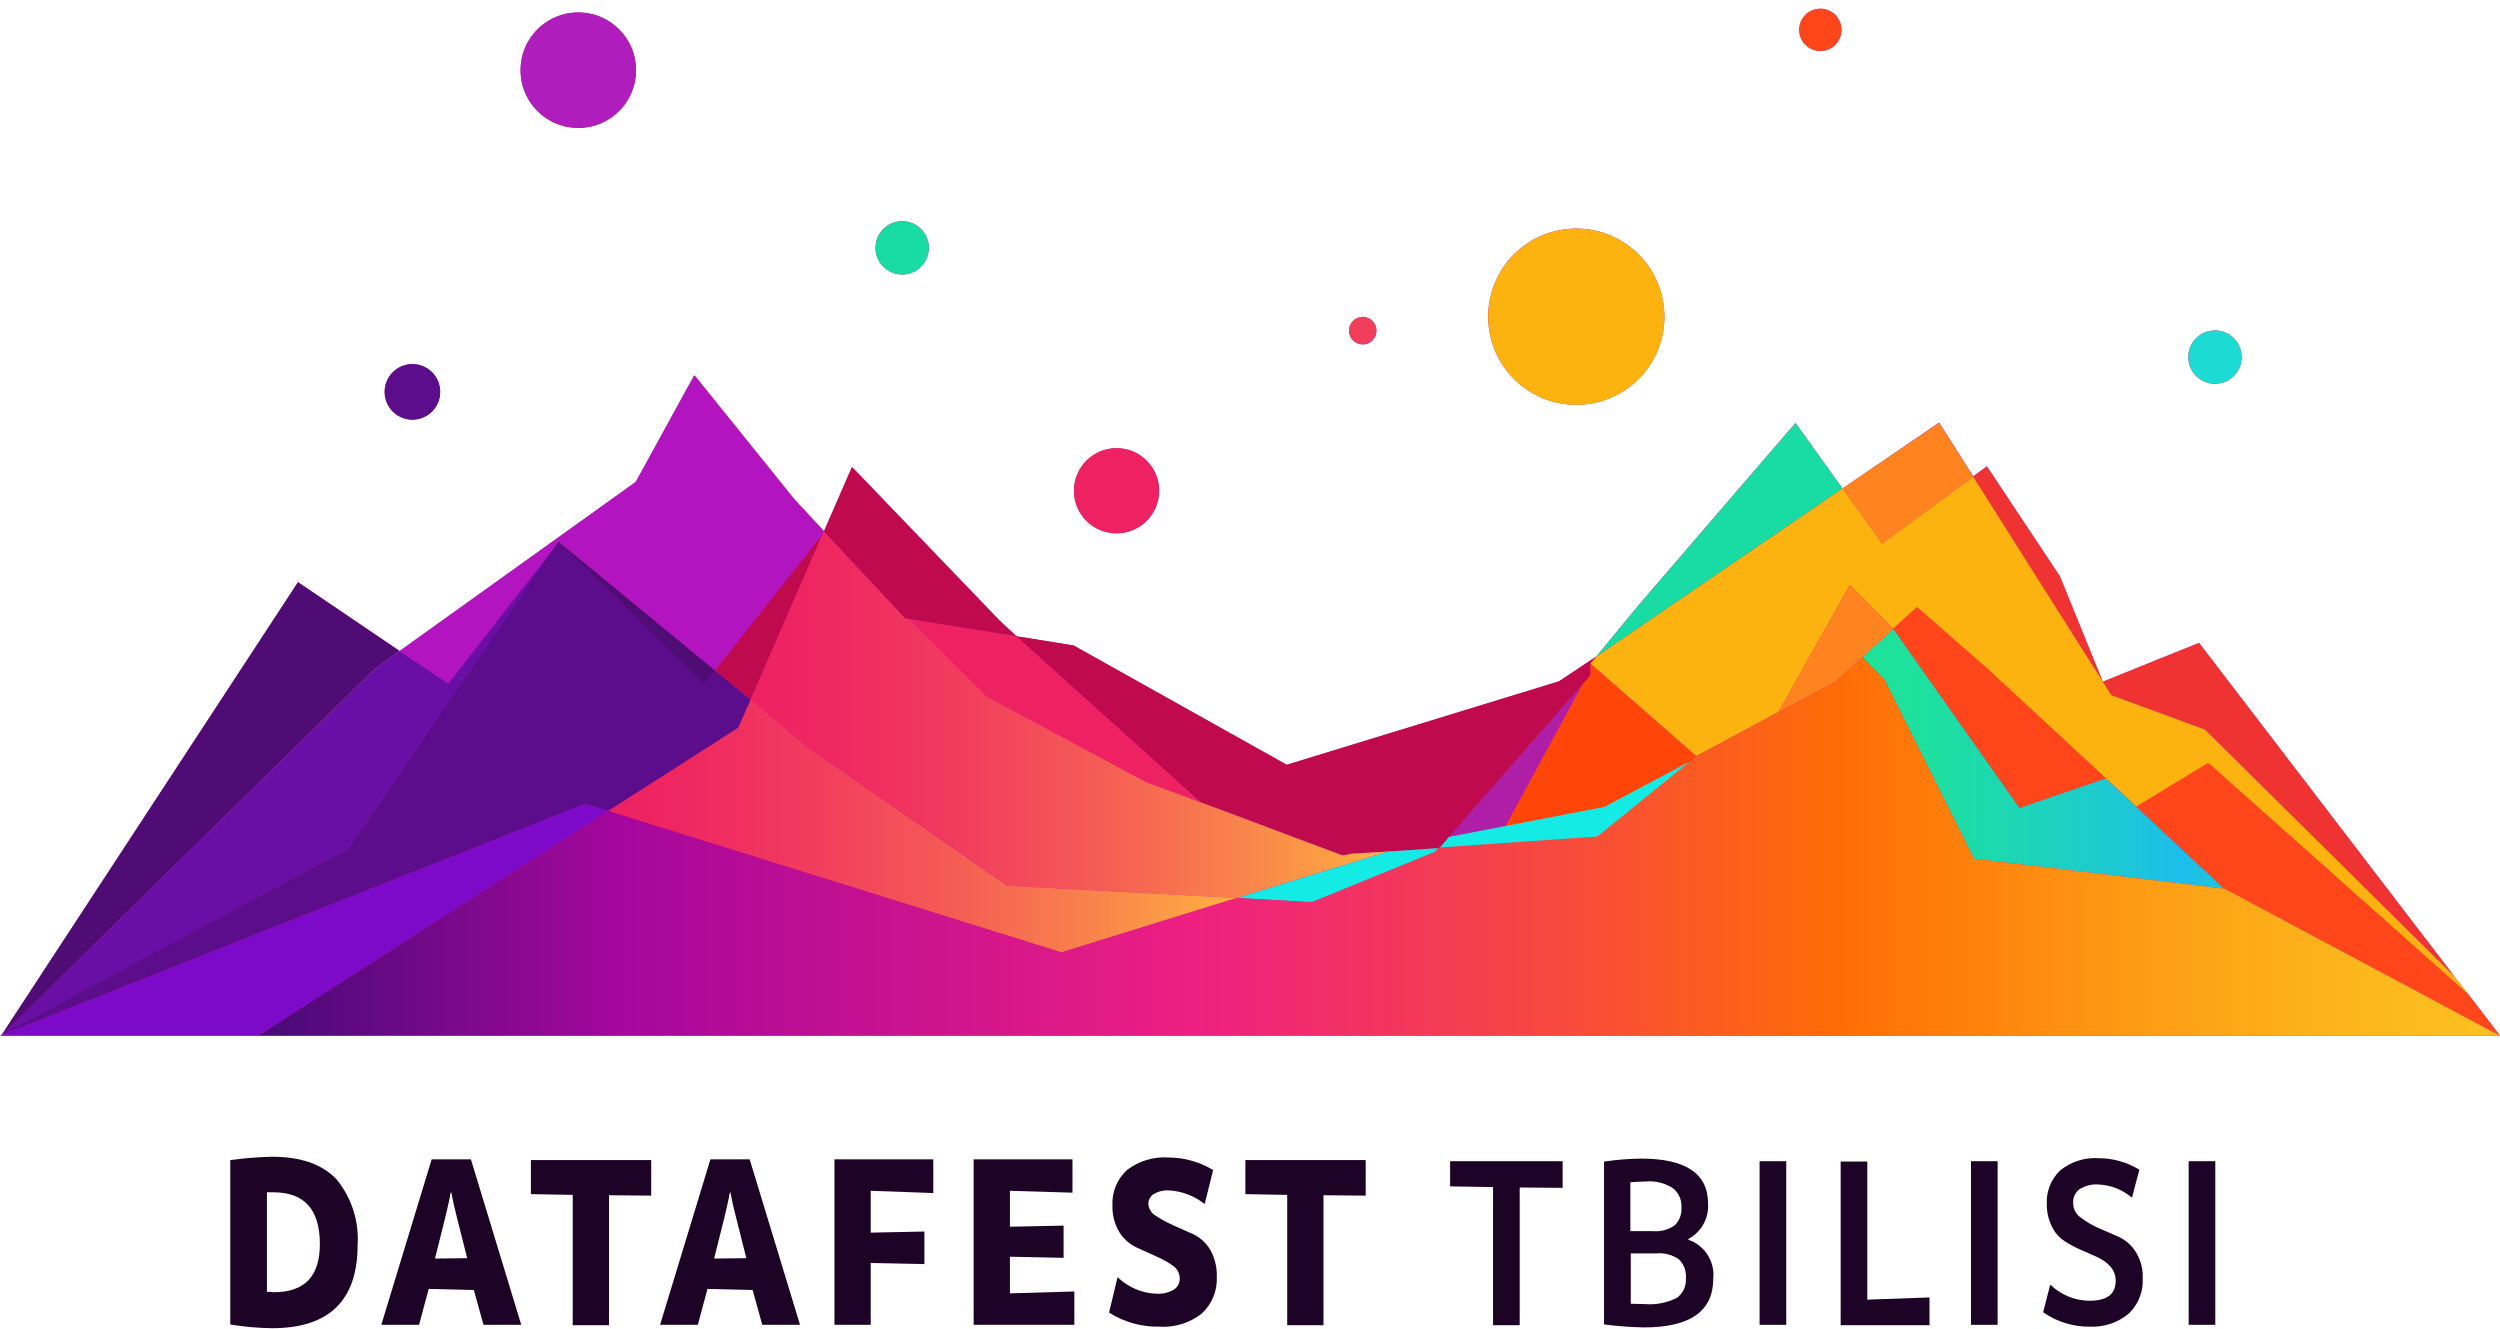
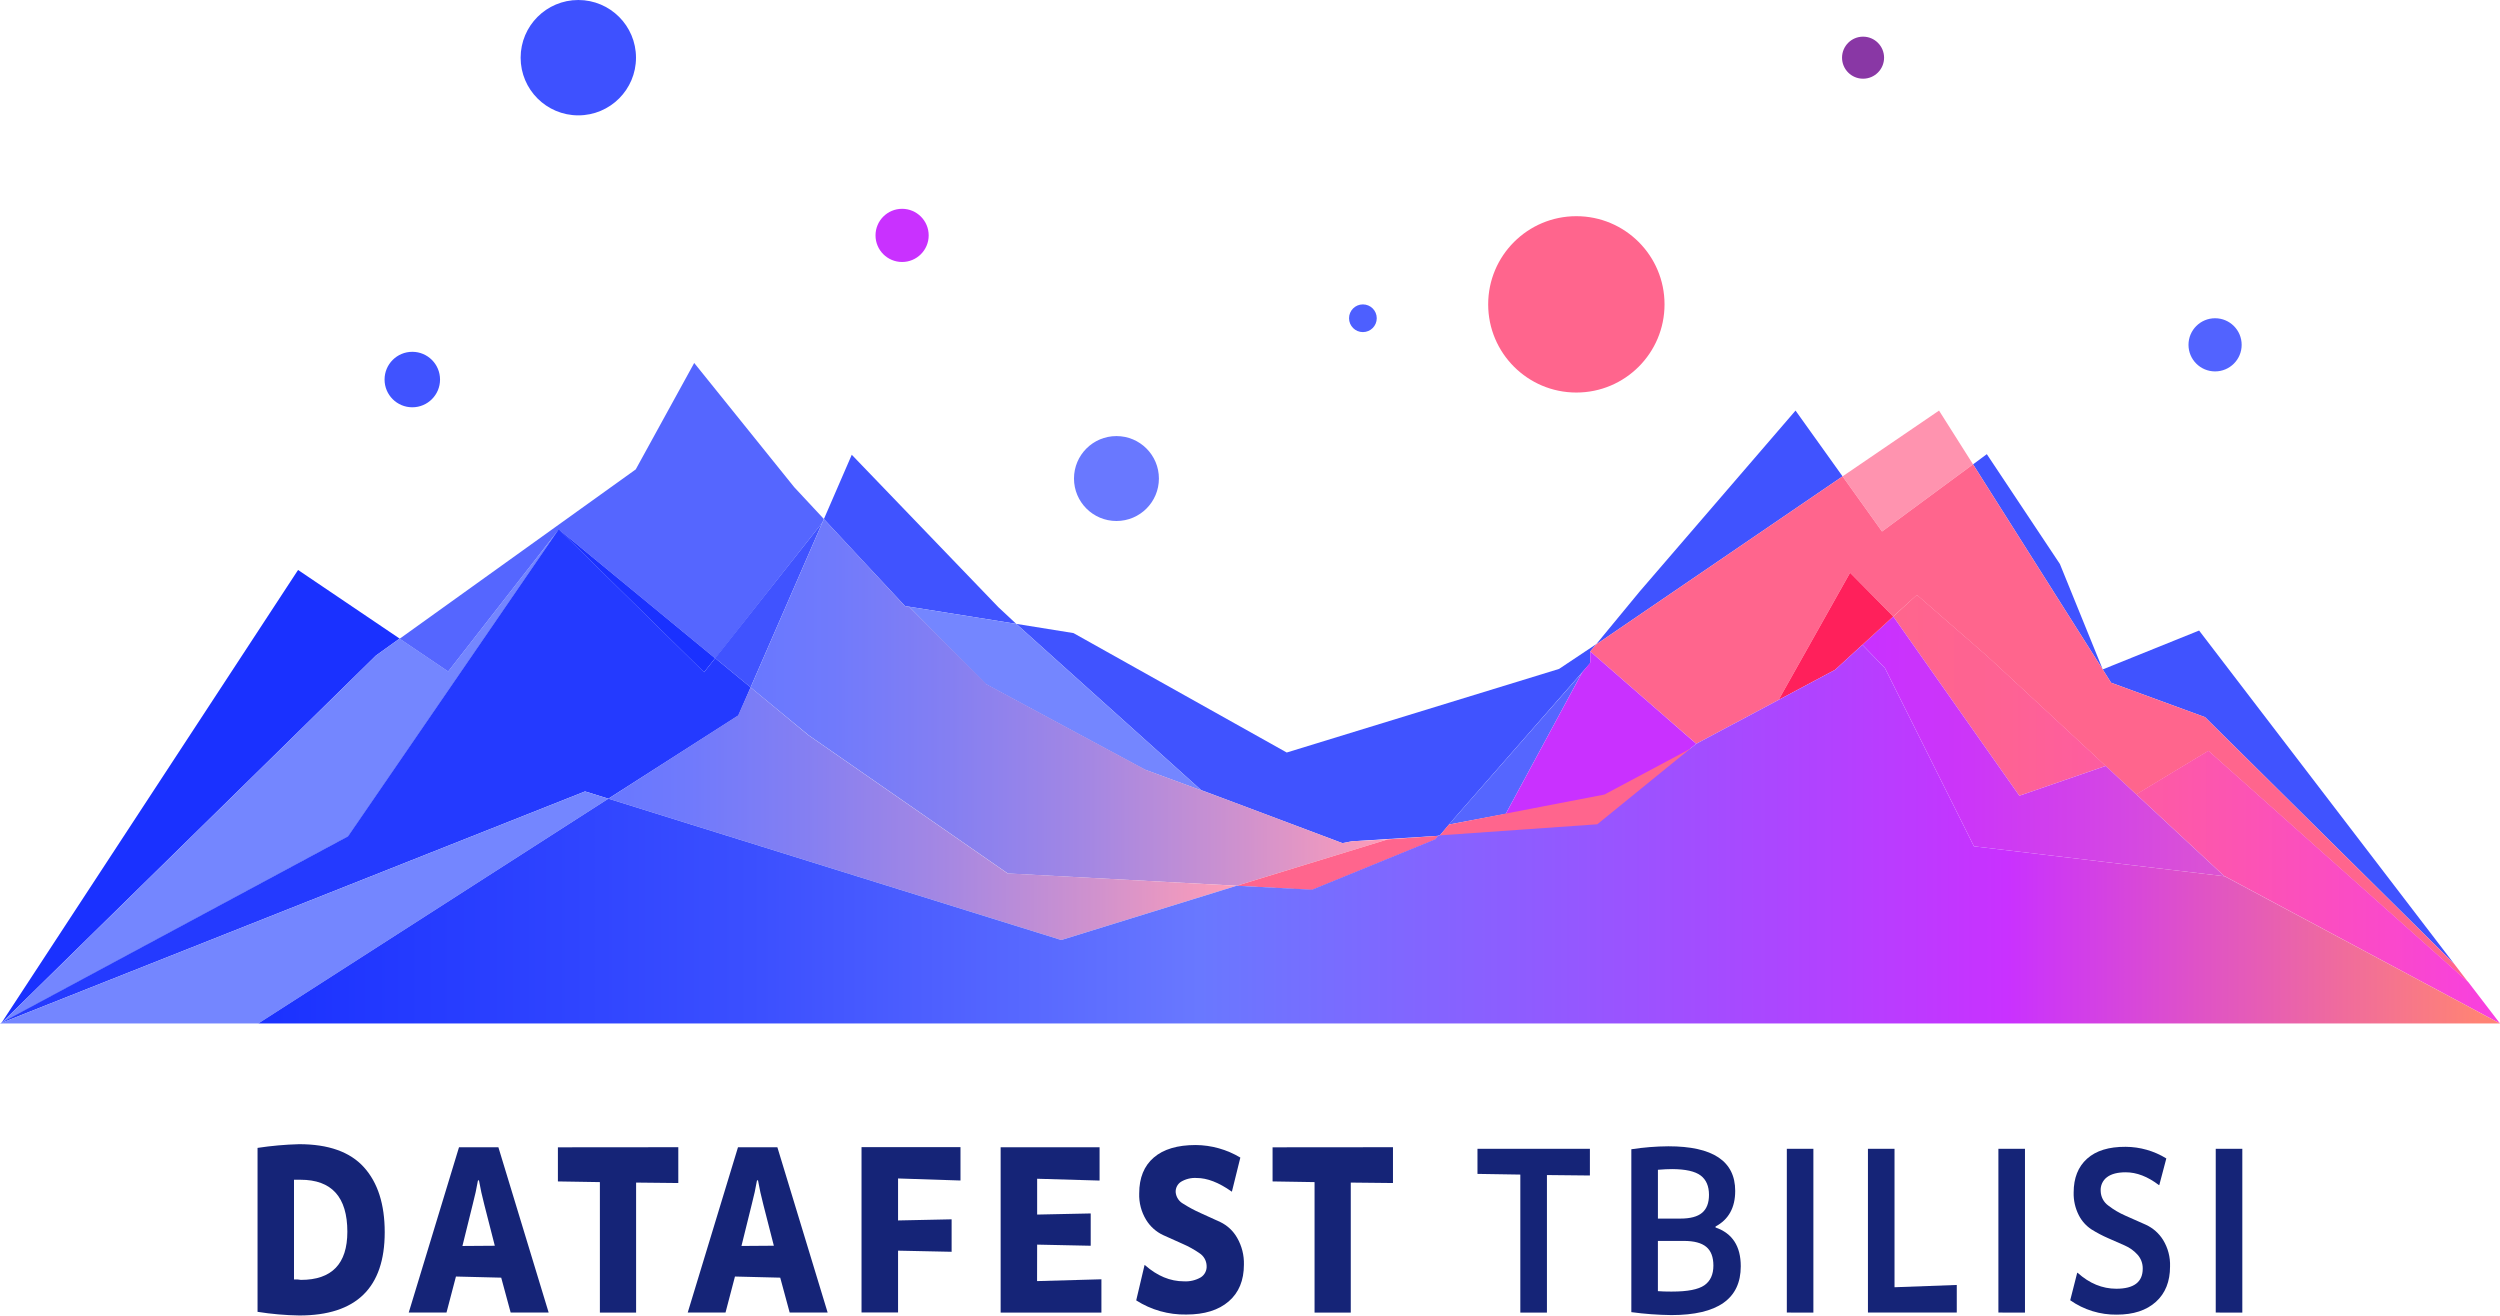
- <svg xmlns="http://www.w3.org/2000/svg" xmlns:xlink="http://www.w3.org/1999/xlink" viewBox="0 0 250 132.815">
+ <svg xmlns="http://www.w3.org/2000/svg" xmlns:xlink="http://www.w3.org/1999/xlink" viewBox="0 0 952.64 501.29">
  <defs>
-     <style>
-       .cls-1 {
-         fill: #c71390;
-       }
- 
-       .cls-2 {
-         fill: #ee2163;
-       }
- 
-       .cls-3 {
-         fill: #19dca5;
-       }
- 
-       .cls-4 {
-         fill: #1bdbd2;
-       }
- 
-       .cls-5 {
-         fill: #5b0d8c;
-       }
- 
-       .cls-6 {
-         fill: #af1dbd;
-       }
- 
-       .cls-7 {
-         fill: #f13f5b;
-       }
- 
-       .cls-8 {
-         fill: #ff451a;
-       }
- 
-       .cls-9 {
-         fill: #fcb310;
-       }
- 
-       .cls-10 {
-         fill: #1d0326;
-       }
- 
-       .cls-11 {
-         fill: #ef3333;
-       }
- 
-       .cls-12 {
-         fill: #b214bf;
-       }
- 
-       .cls-13 {
-         fill: #bf0a4d;
-       }
- 
-       .cls-14 {
-         fill: #ff841f;
-       }
- 
-       .cls-15 {
-         fill: #af1ea7;
-       }
- 
-       .cls-16 {
-         fill: #4f0c75;
-       }
- 
-       .cls-17 {
-         fill: #ff4608;
-       }
- 
-       .cls-18 {
-         fill: url(#linear-gradient);
-       }
- 
-       .cls-19 {
-         fill: #15ebe5;
-       }
- 
-       .cls-20 {
-         fill: #6a0fa5;
-       }
- 
-       .cls-21 {
-         fill: url(#linear-gradient-2);
-       }
- 
-       .cls-22 {
-         fill: url(#linear-gradient-3);
-       }
- 
-       .cls-23 {
-         fill: #7e0ac9;
-       }
- 
-       .cls-24 {
-         fill: url(#linear-gradient-4);
-       }
-     </style>
-     <linearGradient id="linear-gradient" y1="0.5" x2="1" y2="0.5" gradientUnits="objectBoundingBox">
-       <stop offset="0.005" stop-color="#1ee398" />
-       <stop offset="0.098" stop-color="#1ee09f" />
-       <stop offset="0.233" stop-color="#1dd7b3" />
-       <stop offset="0.394" stop-color="#1dc9d3" />
-       <stop offset="0.5" stop-color="#1cbeec" />
-       <stop offset="1" stop-color="#4ced4c" />
+     <style>.cls-1{fill:#152477;}.cls-2{fill:#6978ff;}.cls-3{fill:#c931ff;}.cls-4{fill:#5263ff;}.cls-5{fill:#4053ff;}.cls-6{fill:#3e51ff;}.cls-7{fill:#4d5fff;}.cls-8{fill:#ff658d;}.cls-9{fill:#56f;}.cls-10{fill:#ff93af;}.cls-11{fill:#1a31ff;}.cls-12{fill:#7486ff;}.cls-13{fill:url(#linear-gradient);}.cls-14{fill:url(#linear-gradient-2);}.cls-15{fill:#ff205b;}.cls-16{fill:#243aff;}.cls-17{fill:url(#linear-gradient-3);}.cls-18{fill:url(#linear-gradient-4);}.cls-19{fill:url(#linear-gradient-5);}.cls-20{fill:#8937a5;}</style>
+     <linearGradient id="linear-gradient" x1="721.43" y1="308.33" x2="952.64" y2="308.33" gradientUnits="userSpaceOnUse">
+       <stop offset="0.01" stop-color="#ff658d" />
+       <stop offset="0.19" stop-color="#fe6294" />
+       <stop offset="0.46" stop-color="#fd59a8" />
+       <stop offset="0.79" stop-color="#fa4ac8" />
+       <stop offset="1" stop-color="#f83fe1" />
    </linearGradient>
-     <linearGradient id="linear-gradient-2" y1="0.5" x2="1" y2="0.5" gradientUnits="objectBoundingBox">
-       <stop offset="0.005" stop-color="#ee2163" />
-       <stop offset="0.134" stop-color="#ef2861" />
-       <stop offset="0.323" stop-color="#f13c5d" />
-       <stop offset="0.549" stop-color="#f55c55" />
-       <stop offset="0.802" stop-color="#fa894a" />
-       <stop offset="1" stop-color="#ffb141" />
+     <linearGradient id="linear-gradient-2" x1="709.67" y1="312.46" x2="952.64" y2="312.46" gradientUnits="userSpaceOnUse">
+       <stop offset="0.01" stop-color="#c931ff" />
+       <stop offset="0.17" stop-color="#cc36f8" />
+       <stop offset="0.4" stop-color="#d446e4" />
+       <stop offset="0.69" stop-color="#e15ec4" />
+       <stop offset="1" stop-color="#f38098" />
    </linearGradient>
-     <linearGradient id="linear-gradient-3" x1="0" y1="0.5" x2="1" y2="0.5" xlink:href="#linear-gradient-2" />
-     <linearGradient id="linear-gradient-4" x1="1" y1="0.5" x2="0" y2="0.5" gradientUnits="objectBoundingBox">
-       <stop offset="0.016" stop-color="#fcbf1f" />
-       <stop offset="0.071" stop-color="#fcb61c" />
-       <stop offset="0.163" stop-color="#fd9c14" />
-       <stop offset="0.279" stop-color="#ff7308" />
-       <stop offset="0.296" stop-color="#ff6c06" />
-       <stop offset="0.422" stop-color="#f7493e" />
-       <stop offset="0.581" stop-color="#ee1f81" />
-       <stop offset="0.834" stop-color="#a6079c" />
-       <stop offset="1" stop-color="#430b75" />
+     <linearGradient id="linear-gradient-3" x1="286.01" y1="267.65" x2="528.79" y2="267.65" gradientUnits="userSpaceOnUse">
+       <stop offset="0.01" stop-color="#6978ff" />
+       <stop offset="0.13" stop-color="#707afc" />
+       <stop offset="0.31" stop-color="#847ff2" />
+       <stop offset="0.53" stop-color="#a487e3" />
+       <stop offset="0.78" stop-color="#d192cd" />
+       <stop offset="1" stop-color="#ff9db7" />
+     </linearGradient>
+     <linearGradient id="linear-gradient-4" x1="231.82" y1="310.06" x2="471.24" y2="310.06" xlink:href="#linear-gradient-3" />
+     <linearGradient id="linear-gradient-5" x1="952.64" y1="317.86" x2="98.4" y2="317.86" gradientUnits="userSpaceOnUse">
+       <stop offset="0.01" stop-color="#ff8375" />
+       <stop offset="0.22" stop-color="#c931ff" />
+       <stop offset="0.32" stop-color="#ac46ff" />
+       <stop offset="0.58" stop-color="#6978ff" />
+       <stop offset="0.78" stop-color="#3b4fff" />
+       <stop offset="1" stop-color="#1a31ff" />
    </linearGradient>
  </defs>
-   <g id="Group_4" data-name="Group 4" transform="translate(0 2.36)">
-     <g id="Group_1" data-name="Group 1" transform="translate(0 -2.36)">
-       <ellipse id="Ellipse_1" data-name="Ellipse 1" class="cls-1" cx="4.257" cy="4.257" rx="4.257" ry="4.257" transform="translate(107.397 44.817)" />
-       <ellipse id="Ellipse_2" data-name="Ellipse 2" class="cls-1" cx="2.665" cy="2.665" rx="2.665" ry="2.665" transform="translate(87.012 22.8) rotate(-13.286)" />
-       <ellipse id="Ellipse_3" data-name="Ellipse 3" class="cls-1" cx="2.665" cy="2.665" rx="2.665" ry="2.665" transform="translate(218.829 33.044)" />
-       <ellipse id="Ellipse_4" data-name="Ellipse 4" class="cls-1" cx="2.777" cy="2.777" rx="2.777" ry="2.777" transform="translate(37.9 37.12) rotate(-13.286)" />
-       <ellipse id="Ellipse_5" data-name="Ellipse 5" class="cls-1" cx="5.775" cy="5.775" rx="5.775" ry="5.775" transform="translate(51.204 2.243) rotate(-9.218)" />
-       <path id="Path_1" data-name="Path 1" class="cls-1" d="M365.77,86.04a1.37,1.37,0,1,0-1.37-1.37A1.391,1.391,0,0,0,365.77,86.04Z" transform="translate(-229.497 -51.588)" />
-       <circle id="Ellipse_6" data-name="Ellipse 6" class="cls-1" cx="2.11" cy="2.11" r="2.11" transform="translate(179.051 2.984) rotate(-45)" />
-       <ellipse id="Ellipse_7" data-name="Ellipse 7" class="cls-1" cx="8.811" cy="8.811" rx="8.811" ry="8.811" transform="translate(147.028 25.116) rotate(-13.286)" />
-       <path id="Path_2" data-name="Path 2" class="cls-1" d="M246.853,161l-.037-.037-1.407-1.814h0L219.9,125.829l-9.625,3.887-4.294-10.551-7.293-11-1.37,1h0l-3.406-5.368-9.662,6.59h0l-4.7-6.553-15.586,18.1-4.331,5.257-3.739,2.48-27.247,8.367L107.36,126.088l-5.738-.926-10.7-1.7-.407-.074,11.143,1.777L99.881,123.5l-14.66-15.253-2.777,6.442h0L79.483,111.5l-10-12.4-5.849,10.625L39.982,126.643h0l-2.369,1.7L.222,165h0l37.354-36.687,2.369-1.7L29.8,119.757.185,165.034,0,165.108H250ZM60.825,142.636h0l.222-.148Zm39.908,7.478L80.816,136.306l-4.405-3.628,4.442,3.665,19.88,13.772Zm38.02-3.406-3.554.185,8.441-.518Zm19.473-16.7-12.809,14.623h0l12.957-14.808Zm10.292,6.182L159,127.9l10.588,9.218Zm17.733-8.959-2.74,2.517,1.481-1.37,2.369-2.184,1.962-1.814Z" transform="translate(0 -61.539)" />
+   <g id="Layer_2" data-name="Layer 2">
+     <g id="Layer_1-2" data-name="Layer 1">
+       <path class="cls-1" d="M114,436q16.74,0,24.67,8.78t7.93,24.77q0,31.73-32.53,31.72a113,113,0,0,1-15.93-1.39V437.41A127.4,127.4,0,0,1,114,436Zm.66,51.71q17.69,0,17.7-18.34,0-19.82-17.84-19.82l-1.17,0c-.54,0-1,0-1.32,0v38q.51,0,1.39,0Z" />
+       <path class="cls-1" d="M194.59,500.16l-3.6-13.3-17.25-.43-3.6,13.73H155.75l19.16-63h15l19.16,63ZM182.1,449.93q-.66,4-2,9.13l-3.89,15.73,12.34-.09-4-15.64q-1.25-4.78-2.06-9.39Z" />
+       <path class="cls-1" d="M258.47,437.15v13.65l-16.08-.17v49.54h-13.8V450.45l-16-.26v-13Z" />
+       <path class="cls-1" d="M300.91,500.16l-3.6-13.3-17.25-.43-3.6,13.73H262.06l19.16-63h15l19.16,63Zm-12.48-50.24q-.66,4-2,9.13l-3.89,15.73,12.34-.09-4-15.64q-1.25-4.78-2.06-9.39Z" />
+       <path class="cls-1" d="M366,449.84l-23.79-.78v16l20.41-.43V477l-20.41-.43v23.55H328.29v-63H366Z" />
+       <path class="cls-1" d="M395.18,488.17l24.52-.69v12.69h-38.4v-63H419v12.69l-23.79-.69v13.65l20.41-.43V474.7l-20.41-.43Z" />
+       <path class="cls-1" d="M469.42,454.1l-.15-.09Q462,448.88,456,448.88a10.34,10.34,0,0,0-6,1.46,4.46,4.46,0,0,0-2,4,5.6,5.6,0,0,0,2.93,4.39,50.7,50.7,0,0,0,6.5,3.49l7.56,3.44a14.7,14.7,0,0,1,6.42,6A19.41,19.41,0,0,1,474,481.91q0,9-5.8,14t-16.15,5a34.26,34.26,0,0,1-19.09-5.39L436.15,482l.15.09q7,6.17,14.83,6.17a11.55,11.55,0,0,0,6.46-1.53,4.82,4.82,0,0,0,2.2-4.41,5.93,5.93,0,0,0-2.75-4.8A36.65,36.65,0,0,0,450.7,474l-7.5-3.37a15.07,15.07,0,0,1-6.46-5.8,18.18,18.18,0,0,1-2.64-10.08q0-8.87,5.54-13.65t16-4.78a33.61,33.61,0,0,1,17,4.78Z" />
+       <path class="cls-1" d="M530.8,437.15v13.65l-16.08-.17v49.54h-13.8V450.45l-16-.26v-13Z" />
+       <path class="cls-1" d="M605.84,437.76v10.17l-16.37-.17v52.41H579.33V447.58L563,447.32v-9.56Z" />
+       <path class="cls-1" d="M653.71,467.74q9.62,3.3,9.62,14.78,0,18.6-26.43,18.6A123.81,123.81,0,0,1,621.63,500V437.93a96.93,96.93,0,0,1,14.1-1.13q25.48,0,25.48,17,0,9.56-7.49,13.56Zm-16.52-22.25q-2.28,0-5.43.26v18.6h8.59q5.65,0,8.26-2.22t2.61-6.82q0-5-3.19-7.39T637.19,445.49Zm0,46.67q8.81,0,12.26-2.39t3.45-7.52q0-4.87-2.72-7.13t-8.52-2.26h-9.91V492Q633.81,492.17,637.19,492.17Z" />
+       <path class="cls-1" d="M680.88,500.16V437.76H691v62.41Z" />
+       <path class="cls-1" d="M721.92,490.51l23.72-.87v10.52H711.79V437.76h10.13Z" />
+       <path class="cls-1" d="M761.5,500.16V437.76h10.13v62.41Z" />
+       <path class="cls-1" d="M822.81,451.58h-.15q-6.39-4.87-12.63-4.87-4.7,0-7.16,1.87a6.05,6.05,0,0,0-2.39,5.27,7,7,0,0,0,2.89,5.53,30.72,30.72,0,0,0,6.58,3.88l7.71,3.42a15.24,15.24,0,0,1,6.6,5.81,18.13,18.13,0,0,1,2.65,10.12q0,8.6-5.4,13.47t-14.87,4.87a30.12,30.12,0,0,1-17.77-5.48L791.53,485h.15q6.75,6.08,14.76,6.08,10.06,0,10.06-7.65a7.75,7.75,0,0,0-2-5.35,14,14,0,0,0-4.85-3.48l-6.32-2.78a48.62,48.62,0,0,1-6.35-3.34,14.14,14.14,0,0,1-4.85-5.43,18,18,0,0,1-1.95-8.65q0-8.26,5.1-12.86T810,437a29.77,29.77,0,0,1,15.49,4.43Z" />
+       <path class="cls-1" d="M844.32,500.16V437.76h10.13v62.41Z" />
+       <circle class="cls-2" cx="425.43" cy="182.35" r="16.18" />
+       <circle class="cls-3" cx="343.75" cy="89.7" r="10.13" />
+       <circle class="cls-4" cx="844.07" cy="131.4" r="10.13" />
+       <circle class="cls-5" cx="157.11" cy="144.63" r="10.57" />
+       <circle class="cls-6" cx="220.37" cy="21.98" r="21.98" />
+       <circle class="cls-7" cx="519.34" cy="121.27" r="5.28" />
+       <circle class="cls-8" cx="600.68" cy="115.98" r="33.6" />
+       <polygon class="cls-5" points="684.2 156.45 624.78 225.43 608.11 245.65 702.12 181.52 684.2 156.45" />
+       <polygon class="cls-5" points="840.23 273.27 935.14 367.24 837.98 240.27 801.26 255.08 784.94 214.92 757.09 173.06 751.84 176.94 804.45 260.16 840.23 273.27" />
+       <polygon class="cls-9" points="212.95 201.78 272.56 250.91 313.36 199.13 313.95 197.78 302.64 185.64 264.53 138.31 242.25 178.87 152.27 243.41 170.78 255.91 212.95 201.78" />
+       <polygon class="cls-5" points="470.2 305.77 511.52 321.28 515.29 320.56 547.97 318.5 548.09 318.36 548.69 318.31 554.09 311.91 605.97 252.68 605.97 248.24 605.97 248.24 608.4 245.35 594.08 254.9 490.32 286.75 409.05 241.24 387.25 237.73 457.68 301.06 470.2 305.77" />
+       <polygon class="cls-10" points="751.84 176.94 738.88 156.45 702.12 181.52 717.15 202.53 751.84 176.94" />
+       <polygon class="cls-9" points="602.88 256.26 552.08 314.2 573.76 310.14 602.88 256.26" />
+       <polygon class="cls-11" points="268.28 256.17 272.49 250.83 212.88 201.7 268.28 256.17" />
+       <polygon class="cls-8" points="646.37 283.42 677.75 266.7 704.98 218.25 721.43 234.91 723.09 233.39 730.44 226.73 757.44 250.25 814.07 302.72 841.53 286.13 940.65 374.44 935.14 367.24 840.24 273.27 804.45 260.16 751.84 176.94 717.15 202.53 702.12 181.52 608.11 245.65 605.97 248.24 646.37 283.42" />
+       <polygon class="cls-5" points="344.85 230.94 387.25 237.73 380.5 231.44 324.57 173.29 313.95 197.79 326.67 211.46 344.85 230.94" />
+       <polygon class="cls-12" points="375.48 260.61 436.14 293.24 470.2 305.77 457.68 301.06 387.25 237.73 346.42 231.19 375.48 260.61" />
+       <polygon class="cls-13" points="841.53 286.05 814.07 302.63 757.44 250.16 730.44 226.65 721.43 234.91 769.48 303.22 802.37 291.87 847.46 333.74 952.64 390.01 940.65 374.35 841.53 286.05" />
+       <polygon class="cls-3" points="605.97 248.24 605.97 252.5 602.88 256.26 573.76 310.14 553.2 316.5 551.89 318.09 608.65 314.1 646.37 283.42 642.21 279.82 605.97 248.24" />
+       <polygon class="cls-14" points="802.37 291.87 769.48 303.22 721.43 234.91 709.67 245.7 718.24 254.54 752.19 322.5 847.7 333.91 952.64 390.01 847.46 333.74 802.37 291.87" />
+       <polygon class="cls-8" points="552.08 314.2 548.09 319.04 608.65 314.79 646.37 284.11 611.36 302.77 552.08 314.2" />
+       <polygon class="cls-11" points="152.27 243.33 113.58 217.19 0.48 389.92 143.25 249.8 152.27 243.33" />
+       <polygon class="cls-5" points="272.5 250.78 286.02 261.92 313.36 199.13 272.5 250.78" />
+       <polygon class="cls-12" points="212.96 201.69 170.79 255.82 152.28 243.32 143.26 249.79 0.49 389.92 132.66 318.75 212.96 201.69" />
+       <polygon class="cls-15" points="721.43 234.91 704.98 218.25 677.75 266.7 699.28 255.23 704.94 250.03 713.94 241.78 721.43 234.91" />
+       <polygon class="cls-16" points="231.82 304.34 281.39 272.65 286.04 261.93 272.52 250.79 268.31 256.13 212.91 201.66 132.6 318.7 0 390.01 222.93 301.58 231.82 304.34" />
+       <polygon class="cls-17" points="515.29 320.56 511.52 321.28 470.61 305.88 436.55 293.34 375.89 260.71 346.42 231.19 344.85 230.94 326.61 211.34 313.95 197.78 313.36 199.13 286.01 261.94 308.14 280.18 384.04 332.85 471.24 337.52 528.79 319.85 515.29 320.56" />
+       <polygon class="cls-18" points="308.01 280.13 286.02 261.92 281.24 272.61 231.82 304.34 404.4 358.2 471.24 337.52 383.9 332.8 308.01 280.13" />
+       <polygon class="cls-12" points="222.93 301.58 0 390.01 98.4 390.01 231.82 304.34 222.93 301.58" />
+       <polygon class="cls-8" points="471.24 337.52 499.96 339.14 546.89 319.94 548.09 318.49 528.79 319.85 471.24 337.52" />
+       <polygon class="cls-19" points="752.19 322.5 718.24 254.54 709.67 245.7 699.28 255.23 646.37 283.42 608.65 314.1 548.09 318.36 546.89 319.81 499.96 339.01 471.24 337.52 404.4 358.2 231.82 304.34 98.4 390.01 952.64 390.01 847.7 333.91 752.19 322.5" />
+       <circle class="cls-20" cx="709.93" cy="21.98" r="8.01" />
    </g>
-     <ellipse id="Ellipse_8" data-name="Ellipse 8" class="cls-2" cx="4.257" cy="4.257" rx="4.257" ry="4.257" transform="translate(107.397 42.457)" />
-     <ellipse id="Ellipse_9" data-name="Ellipse 9" class="cls-3" cx="2.665" cy="2.665" rx="2.665" ry="2.665" transform="translate(87.554 19.764)" />
-     <ellipse id="Ellipse_10" data-name="Ellipse 10" class="cls-4" cx="2.665" cy="2.665" rx="2.665" ry="2.665" transform="translate(218.829 30.685)" />
-     <ellipse id="Ellipse_11" data-name="Ellipse 11" class="cls-5" cx="2.777" cy="2.777" rx="2.777" ry="2.777" transform="translate(38.464 34.054)" />
-     <ellipse id="Ellipse_12" data-name="Ellipse 12" class="cls-6" cx="5.775" cy="5.775" rx="5.775" ry="5.775" transform="translate(52.051 -1.116)" />
-     <ellipse id="Ellipse_13" data-name="Ellipse 13" class="cls-7" cx="1.37" cy="1.37" rx="1.37" ry="1.37" transform="translate(134.903 29.315)" />
-     <ellipse id="Ellipse_14" data-name="Ellipse 14" class="cls-8" cx="2.11" cy="2.11" rx="2.11" ry="2.11" transform="translate(179.92 -1.486)" />
-     <ellipse id="Ellipse_15" data-name="Ellipse 15" class="cls-9" cx="8.811" cy="8.811" rx="8.811" ry="8.811" transform="translate(148.823 20.504)" />
-     <g id="Group_3" data-name="Group 3" transform="translate(23.027 113.315)">
-       <g id="Group_2" data-name="Group 2">
-         <path id="Path_3" data-name="Path 3" class="cls-10" d="M66.383,310.1c2.925,0,5.072.777,6.479,2.3a9.426,9.426,0,0,1,2.073,6.516q0,8.329-8.552,8.329a27.465,27.465,0,0,1-4.183-.37V310.433A36.651,36.651,0,0,1,66.383,310.1Zm.148,13.549c3.11,0,4.628-1.592,4.628-4.813,0-3.48-1.555-5.183-4.665-5.183h-.629v9.958h.37A1.192,1.192,0,0,0,66.531,323.649Z" transform="translate(-62.2 -310.1)" />
-         <path id="Path_4" data-name="Path 4" class="cls-10" d="M113.218,327.348l-.963-3.48-4.517-.111-.963,3.591H103l5.035-16.548h3.924l5.035,16.548h-3.776Zm-3.295-13.179c-.111.7-.3,1.481-.518,2.406l-1.037,4.146,3.221-.037-1.037-4.109c-.222-.851-.407-1.666-.555-2.48Z" transform="translate(-87.896 -310.541)" />
-         <path id="Path_5" data-name="Path 5" class="cls-10" d="M155.432,310.9v3.591l-4.22-.037v12.994h-3.628V314.417l-4.183-.074v-3.406h12.032Z" transform="translate(-113.339 -310.604)" />
-         <path id="Path_6" data-name="Path 6" class="cls-10" d="M188.518,327.348l-.963-3.48-4.516-.111-.963,3.591H178.3l5.035-16.548h3.924l5.035,16.548h-3.776Zm-3.258-13.179c-.111.7-.3,1.481-.518,2.406l-1.037,4.146,3.221-.037-1.037-4.109c-.222-.851-.407-1.666-.555-2.48Z" transform="translate(-135.319 -310.541)" />
-         <path id="Path_7" data-name="Path 7" class="cls-10" d="M235.285,314.169l-6.257-.222v4.183l5.368-.111v3.258l-5.368-.111v6.182H225.4V310.8h9.885Z" transform="translate(-164.982 -310.541)" />
-         <path id="Path_8" data-name="Path 8" class="cls-10" d="M266.628,324.2l6.442-.185v3.332H263V310.8h9.884v3.332l-6.256-.185v3.591l5.368-.111v3.221l-5.368-.111Z" transform="translate(-188.663 -310.541)" />
-         <path id="Path_9" data-name="Path 9" class="cls-10" d="M309.151,314.965l-.037-.037a6.244,6.244,0,0,0-3.48-1.333,2.739,2.739,0,0,0-1.592.37,1.159,1.159,0,0,0-.518,1.037,1.5,1.5,0,0,0,.777,1.148,12.111,12.111,0,0,0,1.7.925c.666.3,1.3.592,2,.889a3.988,3.988,0,0,1,1.7,1.555,5.132,5.132,0,0,1,.666,2.7,4.691,4.691,0,0,1-1.518,3.7,6.232,6.232,0,0,1-4.257,1.3,9.07,9.07,0,0,1-5-1.407l.851-3.554.037.037a5.837,5.837,0,0,0,3.887,1.629,3.125,3.125,0,0,0,1.7-.407,1.286,1.286,0,0,0,.592-1.148,1.538,1.538,0,0,0-.7-1.259,8.875,8.875,0,0,0-1.666-.925c-.629-.3-1.3-.592-1.962-.888a4.133,4.133,0,0,1-1.7-1.518,4.871,4.871,0,0,1-.7-2.628,4.526,4.526,0,0,1,1.444-3.591,6.143,6.143,0,0,1,4.183-1.259A8.618,8.618,0,0,1,310,311.559Z" transform="translate(-211.713 -310.226)" />
-         <path id="Path_10" data-name="Path 10" class="cls-10" d="M348.432,310.9v3.591l-4.22-.037v12.994h-3.628V314.417l-4.183-.074v-3.406h12.032Z" transform="translate(-234.89 -310.604)" />
-         <path id="Path_11" data-name="Path 11" class="cls-10" d="M402.954,311.3v2.666l-4.294-.037V327.7h-2.665V313.891l-4.294-.074V311.3Z" transform="translate(-269.717 -310.856)" />
-         <path id="Path_12" data-name="Path 12" class="cls-10" d="M441.7,318.707a3.706,3.706,0,0,1,2.517,3.887c0,3.258-2.3,4.887-6.923,4.887a35.072,35.072,0,0,1-4-.3V310.9a27.065,27.065,0,0,1,3.7-.3c4.442,0,6.7,1.481,6.7,4.48a3.73,3.73,0,0,1-1.962,3.554v.074Zm-4.331-5.812c-.407,0-.889.037-1.444.074v4.887h2.258a3.277,3.277,0,0,0,2.184-.592,2.238,2.238,0,0,0,.666-1.777,2.269,2.269,0,0,0-.851-1.925A4.246,4.246,0,0,0,437.372,312.9Zm0,12.254a6.021,6.021,0,0,0,3.221-.629,2.225,2.225,0,0,0,.888-1.962,2.329,2.329,0,0,0-.7-1.888,3.389,3.389,0,0,0-2.221-.592h-2.591v5.035C436.3,325.112,436.78,325.149,437.372,325.149Z" transform="translate(-295.917 -310.415)" />
-         <path id="Path_13" data-name="Path 13" class="cls-10" d="M475.3,327.663V311.3h2.665v16.363Z" transform="translate(-322.368 -310.856)" />
-         <path id="Path_14" data-name="Path 14" class="cls-10" d="M499.865,325.209l6.219-.222v2.777H497.2V311.4h2.665Z" transform="translate(-336.161 -310.919)" />
-         <path id="Path_15" data-name="Path 15" class="cls-10" d="M532.4,327.663V311.3h2.665v16.363Z" transform="translate(-358.329 -310.856)" />
-         <path id="Path_16" data-name="Path 16" class="cls-10" d="M560.785,314.424h-.037a5.5,5.5,0,0,0-3.332-1.3,3.1,3.1,0,0,0-1.888.481,1.575,1.575,0,0,0-.629,1.37,1.756,1.756,0,0,0,.74,1.444,8.658,8.658,0,0,0,1.74,1.037c.666.3,1.333.592,2.036.888a4,4,0,0,1,1.74,1.518,4.612,4.612,0,0,1,.7,2.665,4.517,4.517,0,0,1-1.407,3.517,5.663,5.663,0,0,1-3.887,1.3A7.916,7.916,0,0,1,551.9,325.9l.7-2.74h.037a5.653,5.653,0,0,0,3.887,1.592c1.777,0,2.628-.666,2.628-2a2.127,2.127,0,0,0-.518-1.407,3.967,3.967,0,0,0-1.259-.926c-.518-.222-1.037-.481-1.666-.74a11.872,11.872,0,0,1-1.666-.888,3.471,3.471,0,0,1-1.259-1.444,4.732,4.732,0,0,1-.518-2.258,4.324,4.324,0,0,1,1.333-3.369,5.525,5.525,0,0,1,3.85-1.222,7.81,7.81,0,0,1,4.072,1.148Z" transform="translate(-370.61 -310.352)" />
-         <path id="Path_17" data-name="Path 17" class="cls-10" d="M591.2,327.663V311.3h2.665v16.363Z" transform="translate(-395.361 -310.856)" />
-       </g>
-     </g>
-     <path id="Path_18" data-name="Path 18" class="cls-3" d="M451.054,111.9,435.468,130,431.1,135.3l24.656-16.844Z" transform="translate(-271.504 -71.96)" />
-     <path id="Path_19" data-name="Path 19" class="cls-11" d="M556.175,149.985,581.09,174.64l-25.507-33.319-9.625,3.887-4.294-10.551L534.37,123.7l-1.37,1,13.809,21.842Z" transform="translate(-335.68 -79.392)" />
-     <path id="Path_20" data-name="Path 20" class="cls-12" d="M123.856,115.659l15.623,12.883,10.7-13.587.148-.333-2.962-3.184L137.368,99l-5.849,10.662L107.9,126.58l4.887,3.295Z" transform="translate(-67.955 -63.836)" />
-     <path id="Path_21" data-name="Path 21" class="cls-13" d="M296.268,187.344l10.847,4.072,1-.185,8.552-.518.037-.074h.185l1.407-1.666,13.624-15.549V172.24h0l.629-.74-3.776,2.517-27.21,8.33-21.324-11.921L274.5,169.5l18.473,16.622Z" transform="translate(-172.879 -108.236)" />
-     <path id="Path_22" data-name="Path 22" class="cls-14" d="M510.768,117.268l-3.406-5.368-9.662,6.553,3.961,5.516Z" transform="translate(-313.449 -71.96)" />
-     <path id="Path_23" data-name="Path 23" class="cls-15" d="M404.727,182.6,391.4,197.815l5.664-1.074Z" transform="translate(-246.501 -116.487)" />
-     <path id="Path_24" data-name="Path 24" class="cls-16" d="M165.449,158.29l1.111-1.407L150.9,144Z" transform="translate(-95.036 -92.176)" />
-     <path id="Path_25" data-name="Path 25" class="cls-9" d="M440.188,154.351l8.219-4.405,7.145-12.7,4.331,4.368.444-.407,1.925-1.74,7.071,6.182,14.882,13.772,7.182-4.368,26.026,23.175-1.444-1.888-24.915-24.656-9.366-3.443L467.879,126.4l-9.107,6.7-3.961-5.516-24.656,16.844-.555.666Z" transform="translate(-270.56 -81.092)" />
-     <path id="Path_26" data-name="Path 26" class="cls-13" d="M230.645,138.941l11.106,1.777-1.777-1.666L225.314,123.8l-2.814,6.442,3.369,3.591Z" transform="translate(-140.129 -79.455)" />
-     <path id="Path_27" data-name="Path 27" class="cls-2" d="M253.226,172.6l15.919,8.552,8.922,3.295-3.295-1.222L256.3,166.6l-10.7-1.7Z" transform="translate(-154.677 -105.339)" />
-     <path id="Path_28" data-name="Path 28" class="cls-8" d="M542.9,177.186l-7.182,4.368L520.84,167.782l-7.071-6.182-2.369,2.184L524.024,181.7l8.626-2.962,11.81,11,27.617,14.734-3.147-4.109Z" transform="translate(-322.077 -103.261)" />
-     <path id="Path_29" data-name="Path 29" class="cls-17" d="M405.416,176.9v1.148l-.815.963-7.663,14.142-5.405,1.666-.333.444,14.919-1.074L416,186.155l-1.111-.963Z" transform="translate(-246.376 -112.897)" />
-     <path id="Path_30" data-name="Path 30" class="cls-18" d="M527.423,182.456l-8.626,2.962L506.173,167.5l-3.073,2.814,2.221,2.332,8.922,17.844,25.063,3,27.543,14.7-27.617-14.734Z" transform="translate(-316.849 -106.977)" />
-     <path id="Path_31" data-name="Path 31" class="cls-19" d="M389.574,210.285l-1.074,1.259,15.919-1.111L414.3,202.4l-9.181,4.887Z" transform="translate(-244.675 -128.956)" />
-     <path id="Path_32" data-name="Path 32" class="cls-16" d="M40.134,161.786,29.99,154.9.3,200.25l37.465-36.761Z" transform="translate(-0.189 -99.041)" />
-     <path id="Path_33" data-name="Path 33" class="cls-13" d="M193.2,155.65l3.554,2.925L203.9,142.1Z" transform="translate(-121.676 -90.98)" />
-     <path id="Path_34" data-name="Path 34" class="cls-20" d="M56.09,144,45.021,158.179l-4.887-3.258L37.8,156.587.3,193.385l34.688-18.7Z" transform="translate(-0.189 -92.176)" />
-     <path id="Path_35" data-name="Path 35" class="cls-14" d="M491.876,160.068l-4.331-4.368L480.4,168.4l5.664-3,1.481-1.37,2.369-2.147Z" transform="translate(-302.553 -99.545)" />
-     <path id="Path_36" data-name="Path 36" class="cls-5" d="M60.825,170.851l13.031-8.293,1.222-2.814-3.554-2.925-1.111,1.37L55.864,143.9,34.8,174.627,0,193.322l58.493-23.175Z" transform="translate(0 -92.114)" />
-     <path id="Path_37" data-name="Path 37" class="cls-21" d="M262.9,173.408l-1,.185-10.736-4.035-8.922-3.295-15.919-8.552-7.737-7.737-.407-.074-4.813-5.146L210.03,141.2l-.148.333L202.7,158.044l5.812,4.776,19.917,13.809,22.916,1.222,15.067-4.628Z" transform="translate(-127.659 -90.413)" />
-     <path id="Path_38" data-name="Path 38" class="cls-22" d="M184.291,191.413l-5.738-4.813-1.259,2.814-12.994,8.33,45.313,14.142,17.548-5.442-22.953-1.222Z" transform="translate(-103.475 -119.006)" />
-     <path id="Path_39" data-name="Path 39" class="cls-23" d="M58.493,214.8,0,237.975H25.84L60.825,215.5Z" transform="translate(0 -136.766)" />
-     <path id="Path_40" data-name="Path 40" class="cls-19" d="M334.1,231.7l7.515.444,12.328-5.035.3-.407-5.072.37Z" transform="translate(-210.414 -144.26)" />
-     <path id="Path_41" data-name="Path 41" class="cls-24" d="M241.353,195.276l-8.922-17.844L230.21,175.1l-2.74,2.517-13.883,7.4-9.885,8.033-15.919,1.111-.3.407-12.328,5.035-7.515-.407L150.1,204.642,104.784,190.5,69.8,212.972H293.96l-27.543-14.7Z" transform="translate(-43.96 -111.763)" />
  </g>
</svg>
